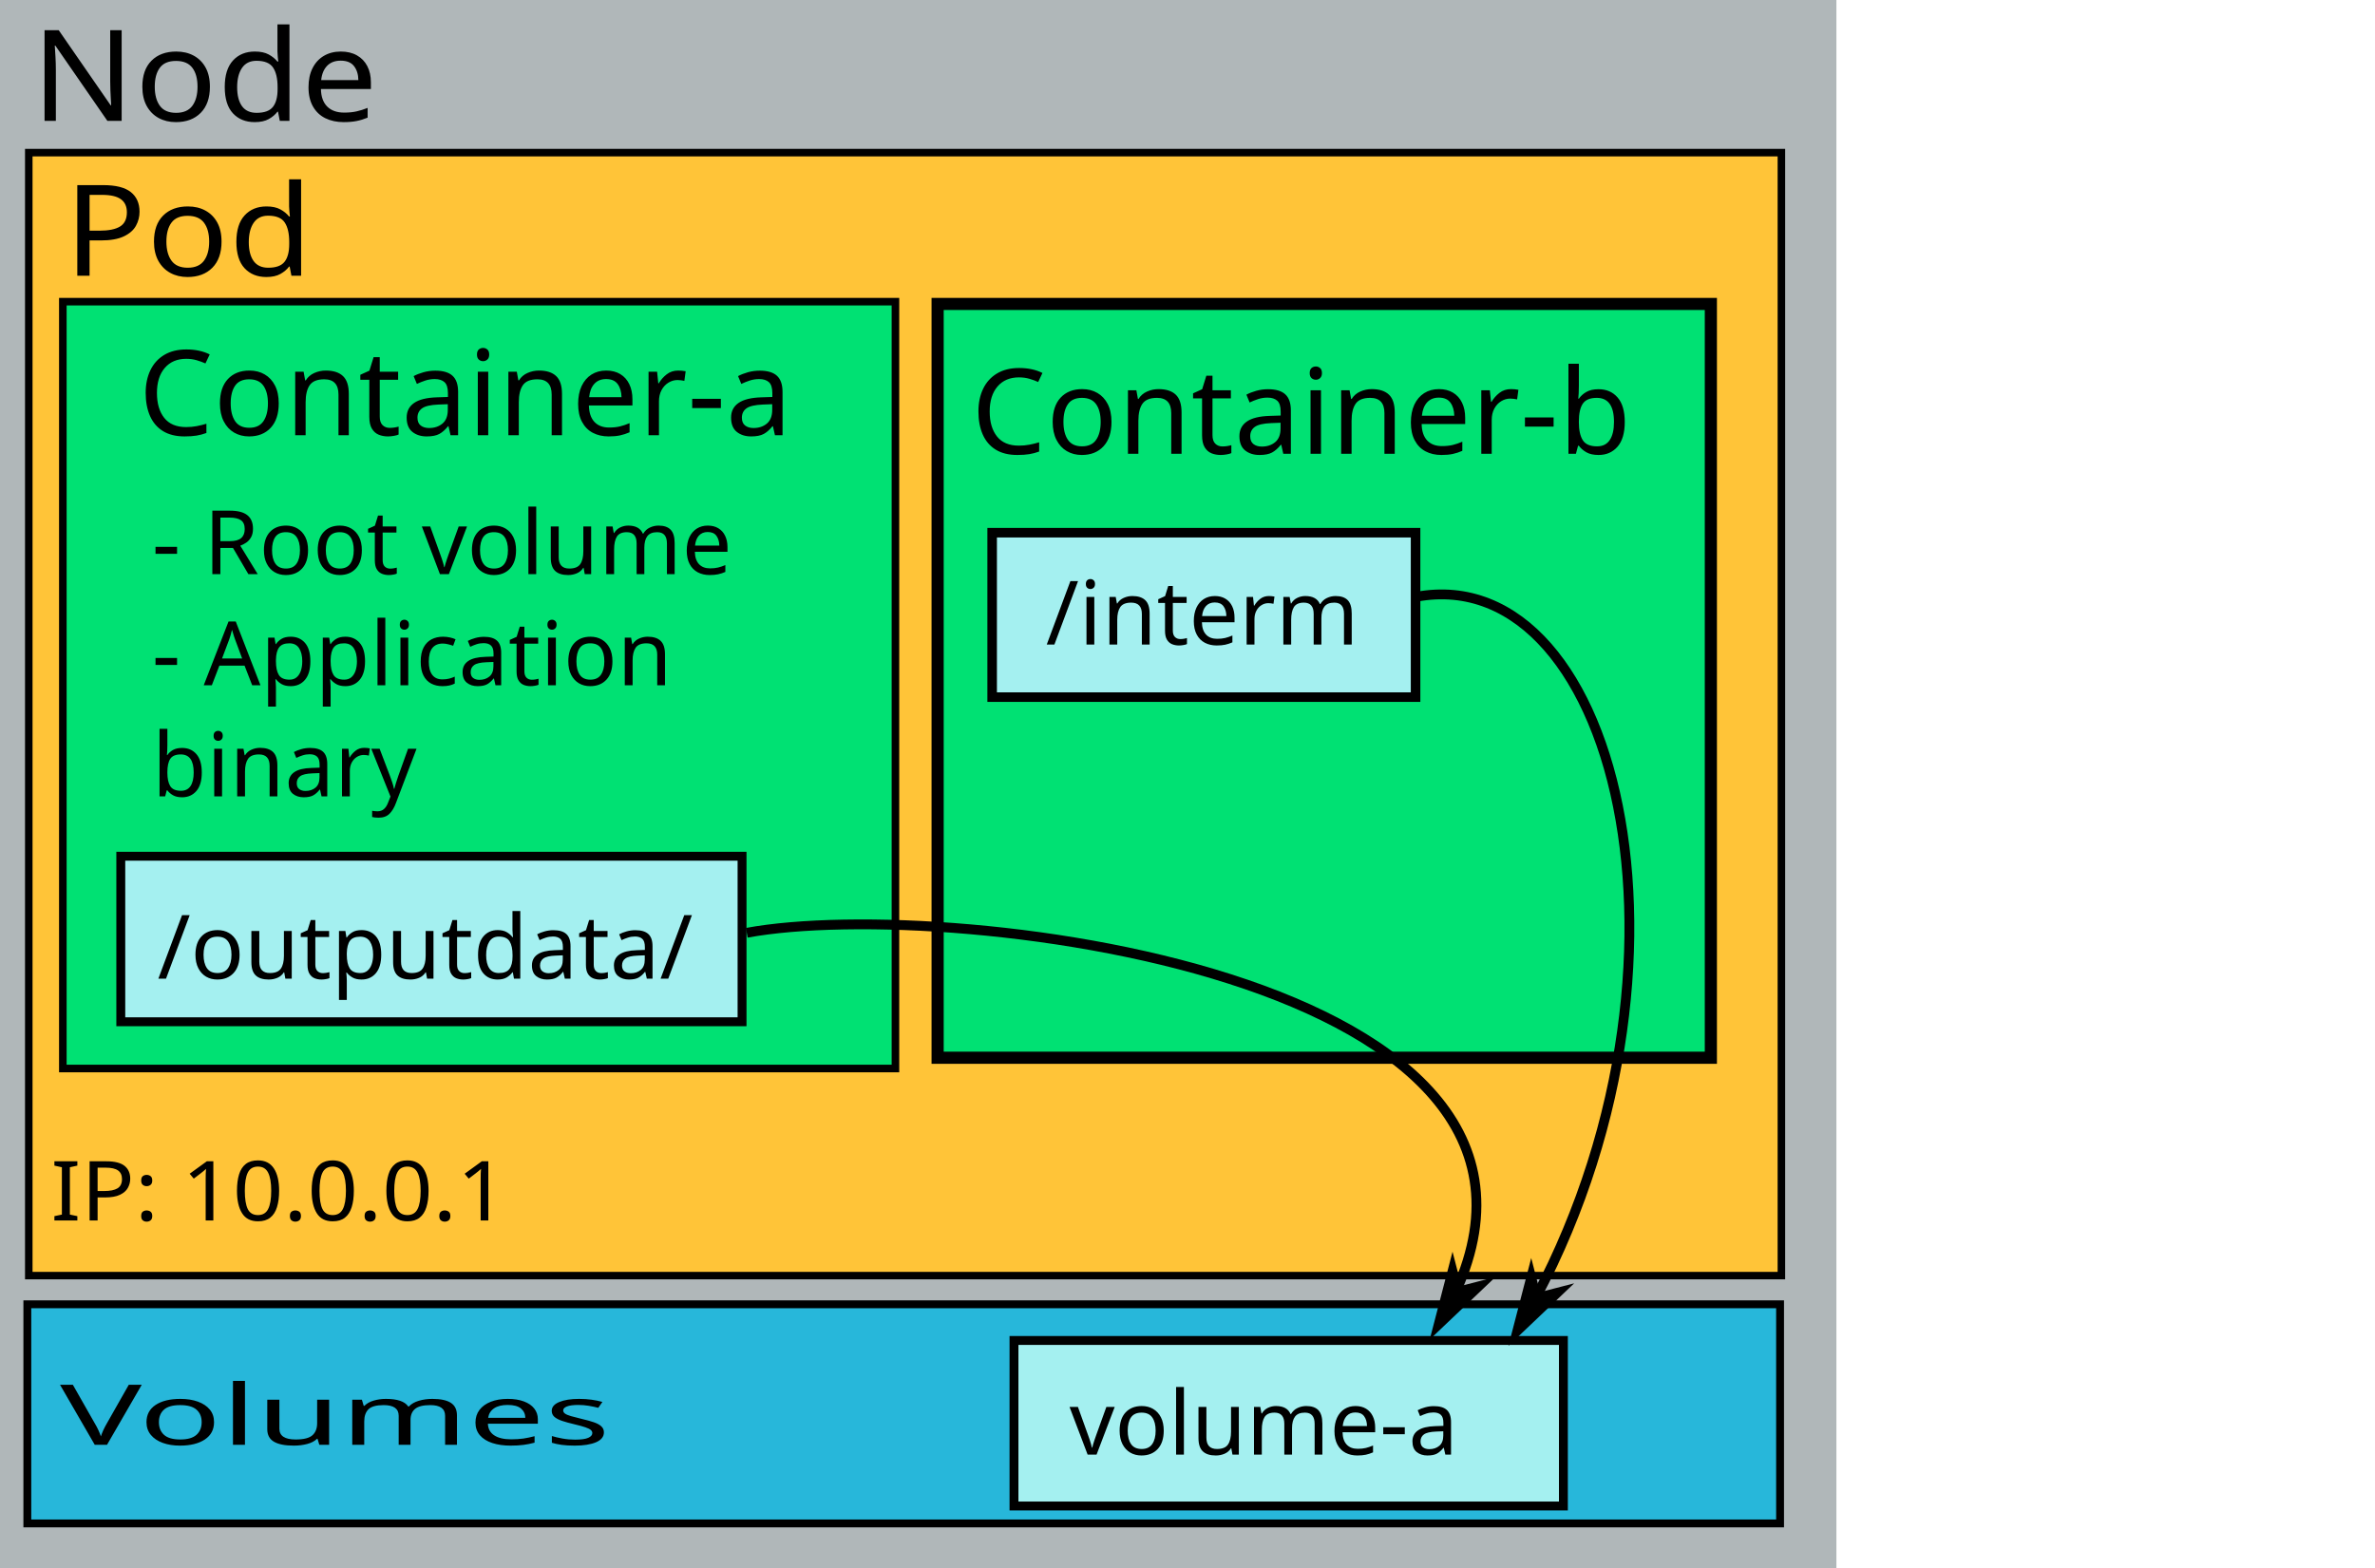
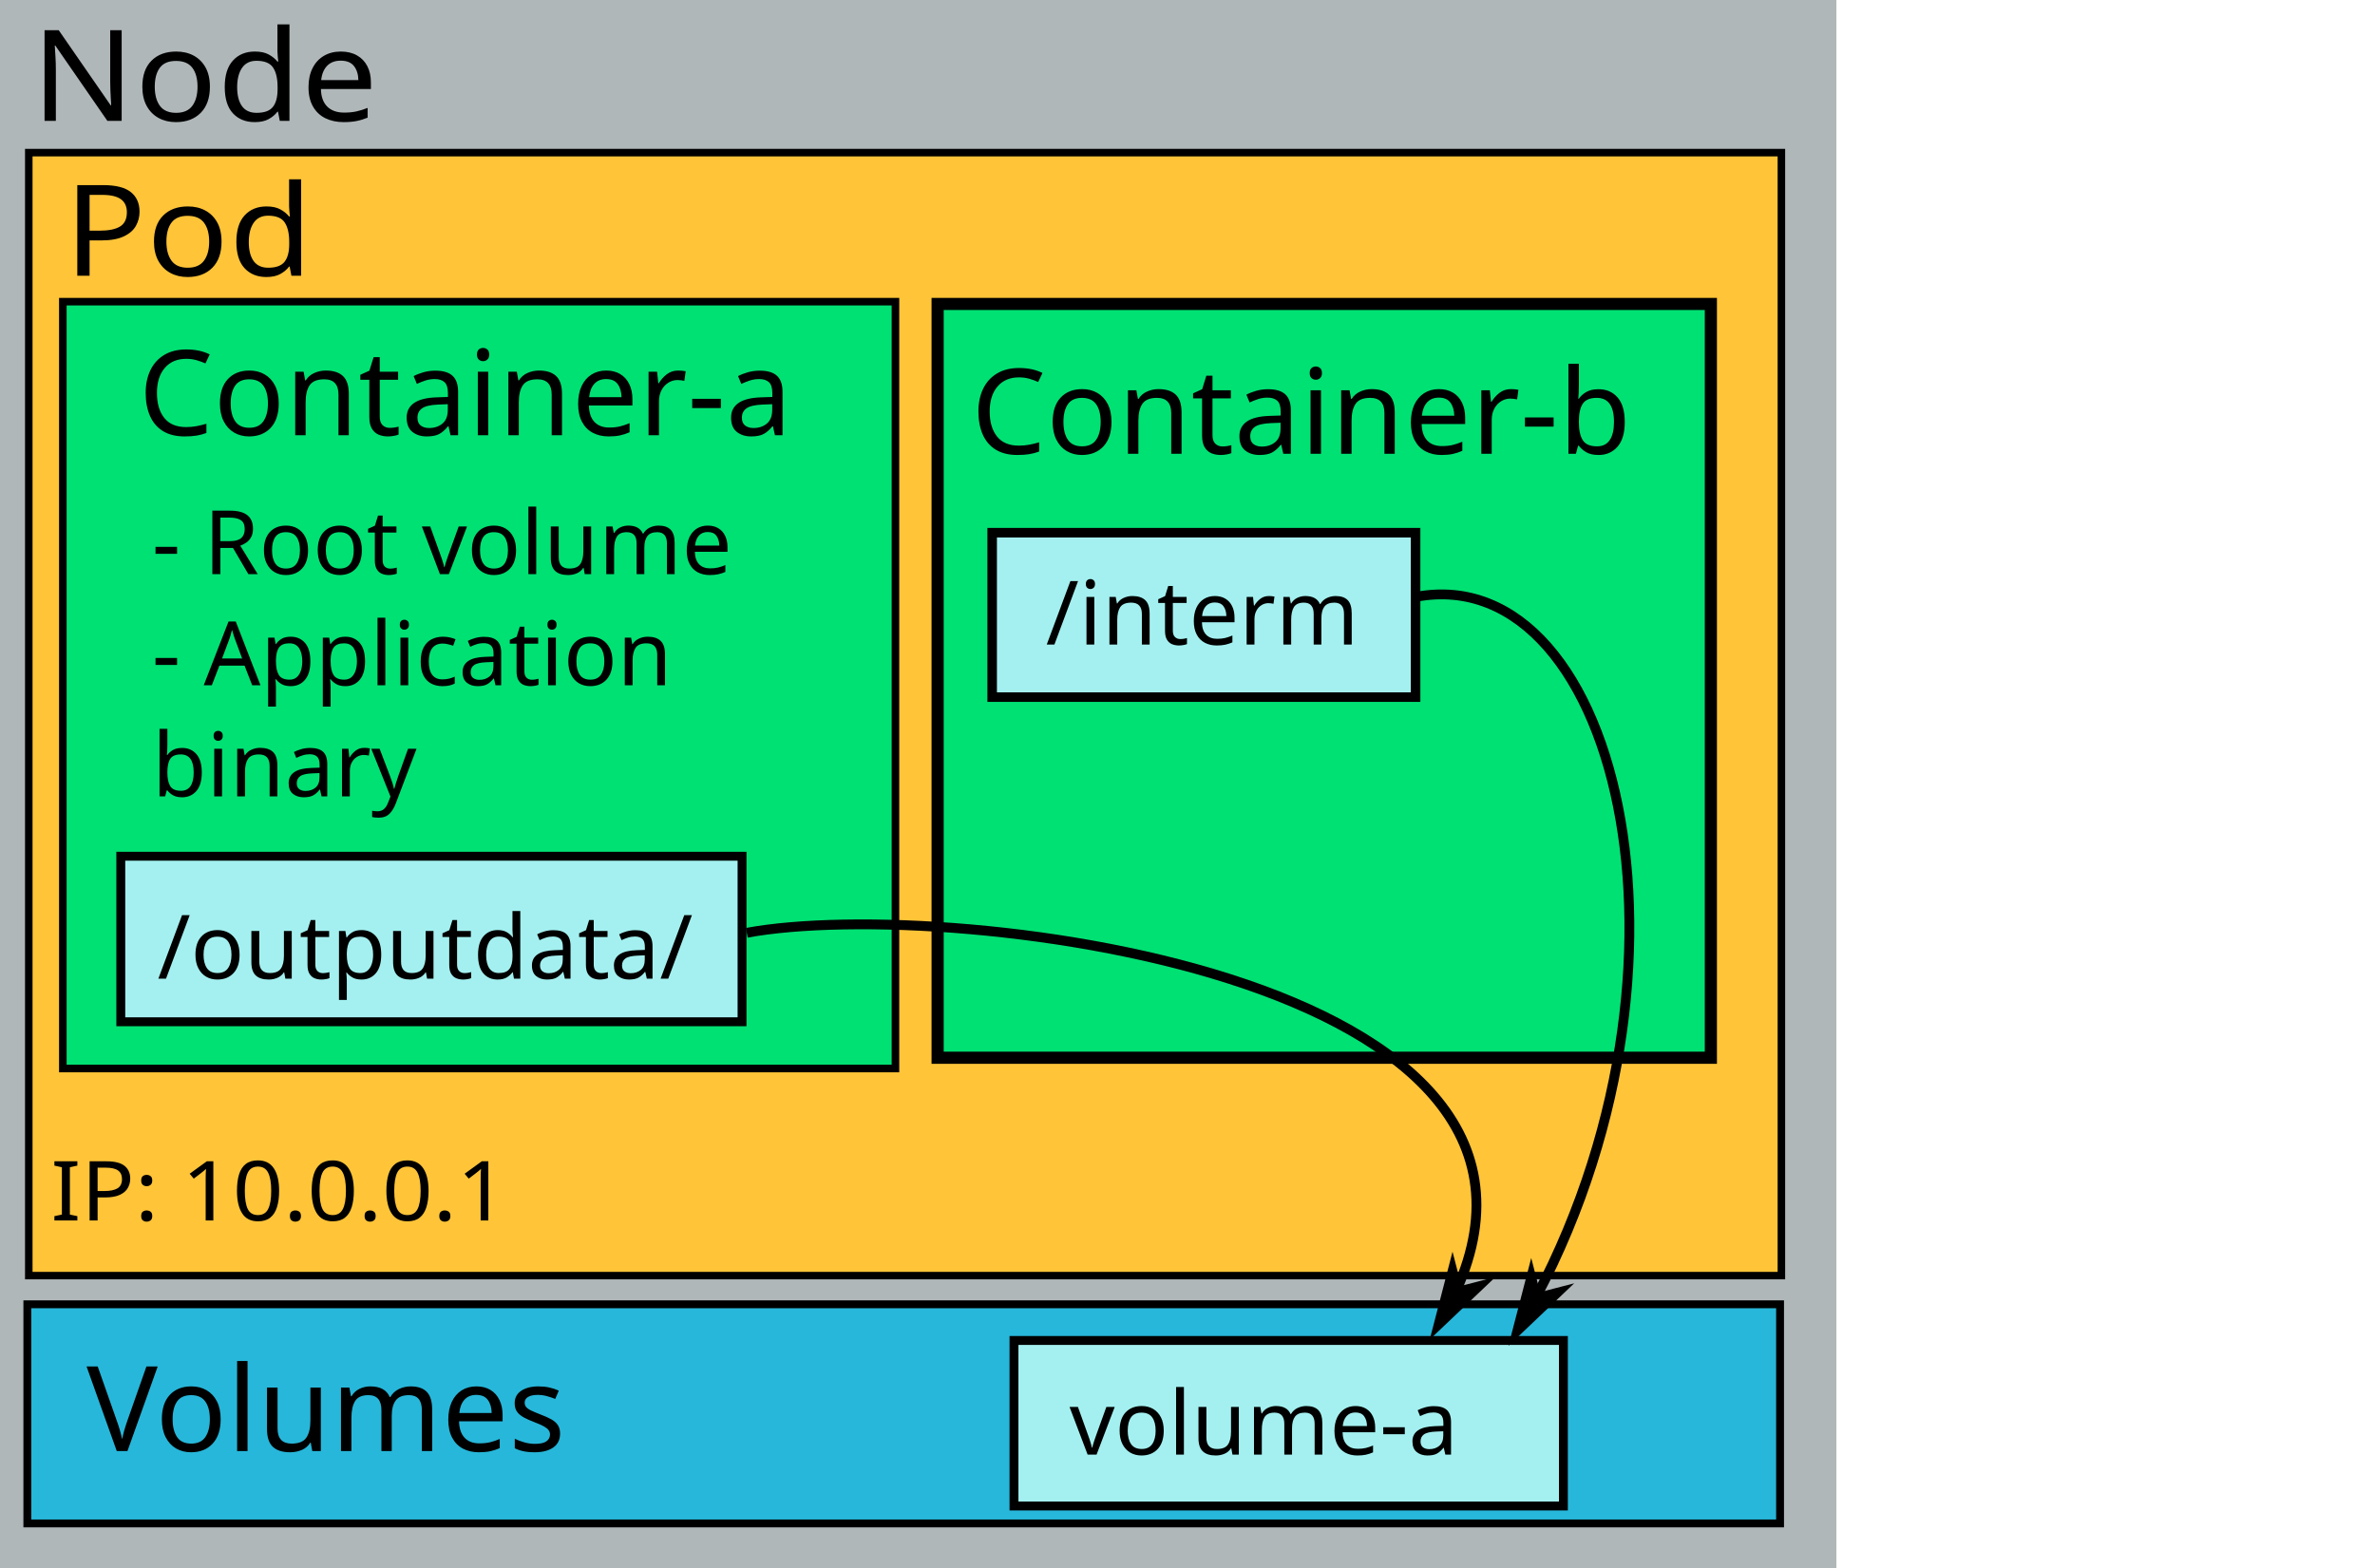
<svg xmlns="http://www.w3.org/2000/svg" width="1068.363" height="705.412" viewBox="0 0 1068.363 705.412" id="svg8507" version="1.1">
  <defs id="defs8509">
    <marker orient="auto" refY="0.0" refX="0.0" id="Arrow1Mend" style="overflow:visible;">
      <path id="path2928" d="M 0.0,0.0 L 5.0,-5.0 L -12.5,0.0 L 5.0,5.0 L 0.0,0.0 z " style="fill-rule:evenodd;stroke:#000000;stroke-width:1pt;stroke-opacity:1;fill:#000000;fill-opacity:1" transform="scale(0.4) rotate(180) translate(10,0)" />
    </marker>
    <marker orient="auto" refY="0.0" refX="0.0" id="Arrow1Lend" style="overflow:visible;">
      <path id="path2922" d="M 0.0,0.0 L 5.0,-5.0 L -12.5,0.0 L 5.0,5.0 L 0.0,0.0 z " style="fill-rule:evenodd;stroke:#000000;stroke-width:1pt;stroke-opacity:1;fill:#000000;fill-opacity:1" transform="scale(0.8) rotate(180) translate(12.5,0)" />
    </marker>
    <marker style="overflow:visible" id="marker8633" refX="0" refY="0" orient="auto">
      <path transform="matrix(-0.2,0,0,-0.2,-1.2,0)" style="fill:#000000;fill-opacity:1;fill-rule:evenodd;stroke:#000000;stroke-width:1pt;stroke-opacity:1" d="M 0,0 5,-5 -12.5,0 5,5 Z" id="path8631" />
    </marker>
    <marker orient="auto" refY="0" refX="0" id="marker7788" style="overflow:visible">
      <path id="path7786" d="M 0,0 5,-5 -12.5,0 5,5 Z" style="fill:#000000;fill-opacity:1;fill-rule:evenodd;stroke:#000000;stroke-width:1pt;stroke-opacity:1" transform="matrix(-0.2,0,0,-0.2,-1.2,0)" />
    </marker>
    <marker style="overflow:visible" id="marker6870" refX="0" refY="0" orient="auto">
      <path transform="matrix(-0.2,0,0,-0.2,-1.2,0)" style="fill:#000000;fill-opacity:1;fill-rule:evenodd;stroke:#000000;stroke-width:1pt;stroke-opacity:1" d="M 0,0 5,-5 -12.5,0 5,5 Z" id="path6868" />
    </marker>
    <marker orient="auto" refY="0" refX="0" id="Arrow1Send" style="overflow:visible">
      <path id="path6935" d="M 0,0 5,-5 -12.5,0 5,5 Z" style="fill:#000000;fill-opacity:1;fill-rule:evenodd;stroke:#000000;stroke-width:1pt;stroke-opacity:1" transform="matrix(-0.2,0,0,-0.2,-1.2,0)" />
    </marker>
    <marker orient="auto" refY="0" refX="0" id="TriangleOutM" style="overflow:visible">
      <path id="path7065" d="M 5.77,0 -2.88,5 V -5 Z" style="fill:#000000;fill-opacity:1;fill-rule:evenodd;stroke:#000000;stroke-width:1pt;stroke-opacity:1" transform="scale(0.4)" />
    </marker>
    <filter style="color-interpolation-filters:sRGB;" id="filter542">
      <feGaussianBlur stdDeviation="15 15" result="blur" id="feGaussianBlur540" />
    </filter>
    <marker orient="auto" refY="0" refX="0" id="Arrow1Lend-9" style="overflow:visible">
      <path id="path2922-9" d="M 0,0 5,-5 -12.5,0 5,5 Z" style="fill:#000000;fill-opacity:1;fill-rule:evenodd;stroke:#000000;stroke-width:1pt;stroke-opacity:1" transform="matrix(-0.8,0,0,-0.8,-10,0)" />
    </marker>
    <marker orient="auto" refY="0" refX="0" id="Arrow1Mend-2" style="overflow:visible">
      <path id="path2928-0" d="M 0,0 5,-5 -12.5,0 5,5 Z" style="fill:#000000;fill-opacity:1;fill-rule:evenodd;stroke:#000000;stroke-width:1pt;stroke-opacity:1" transform="matrix(-0.4,0,0,-0.4,-4,0)" />
    </marker>
  </defs>
  <g id="layer2" transform="translate(-45.48615,-217.647)" />
  <g id="layer1" transform="translate(-45.48615,-190.0092)">
    <rect style="fill:#b0b7b9;fill-opacity:1;stroke-width:4.351;stroke-linecap:round;stroke-linejoin:miter;stroke-miterlimit:2.6;stroke-dasharray:none" id="rect7393" width="827.774" height="712.665" x="43.793" y="189.528" rx="0" ry="0" />
    <rect style="fill:#ffc438;fill-opacity:1;stroke:#000000;stroke-width:3.385;stroke-linecap:round;stroke-linejoin:miter;stroke-miterlimit:4;stroke-dasharray:none;stroke-dashoffset:0" id="rect4365-2" width="788.389" height="505.32" x="58.432" y="258.673" />
    <text xml:space="preserve" style="font-style:normal;font-weight:normal;font-size:11.59px;line-height:0%;font-family:sans-serif;letter-spacing:0px;word-spacing:0px;fill:#000000;fill-opacity:1;stroke:none;stroke-width:0.966px;stroke-linecap:butt;stroke-linejoin:miter;stroke-opacity:1" x="66.009" y="765.487" id="text5184-3" transform="scale(1.035584,0.9656391)">
      <tspan id="tspan5186-0" x="66.009" y="765.487" style="font-style:normal;font-variant:normal;font-weight:normal;font-stretch:normal;font-size:38.632px;line-height:125%;font-family:sans-serif;-inkscape-font-specification:sans-serif;text-align:start;writing-mode:lr-tb;text-anchor:start;stroke-width:0.966px">IP: 10.0.0.1</tspan>
    </text>
    <text xml:space="preserve" style="font-style:normal;font-weight:normal;font-size:11.59px;line-height:0%;font-family:sans-serif;letter-spacing:0px;word-spacing:0px;fill:#000000;fill-opacity:1;stroke:none;stroke-width:0.966px;stroke-linecap:butt;stroke-linejoin:miter;stroke-opacity:1" x="57.54" y="253.104" id="text4367-2" transform="scale(1.035676,0.9655533)">
      <tspan x="57.54" y="253.104" style="font-style:normal;font-variant:normal;font-weight:normal;font-stretch:normal;font-size:59.155px;line-height:125%;font-family:sans-serif;-inkscape-font-specification:sans-serif;text-align:start;writing-mode:lr-tb;text-anchor:start;stroke-width:0.966px" id="tspan9415">Node</tspan>
    </text>
    <rect style="fill:#00e173;fill-opacity:1;stroke:#000000;stroke-width:5.465;stroke-linecap:round;stroke-linejoin:miter;stroke-miterlimit:4;stroke-dasharray:none" id="rect4153-2-2-9-2" width="347.829" height="339.196" x="467.266" y="326.773" />
    <rect y="325.746" x="73.751" height="345.06" width="374.54" id="rect8594" style="fill:#00e173;fill-opacity:1;stroke:#000000;stroke-width:3.411;stroke-linecap:round;stroke-linejoin:miter;stroke-miterlimit:4;stroke-dasharray:none" />
    <text xml:space="preserve" style="font-style:normal;font-weight:normal;line-height:0%;font-family:sans-serif;letter-spacing:0px;word-spacing:0px;fill:#000000;fill-opacity:1;stroke:none;stroke-width:1px;stroke-linecap:butt;stroke-linejoin:miter;stroke-opacity:1" x="107.761" y="385.888" id="text4291-5-3" transform="scale(1.000089,0.9999111)">
      <tspan style="font-style:normal;font-variant:normal;font-weight:normal;font-stretch:normal;font-size:53.333px;line-height:125%;font-family:sans-serif;-inkscape-font-specification:sans-serif;text-align:start;writing-mode:lr-tb;text-anchor:start" id="tspan4293-6-5" x="107.761" y="385.888">Container-a</tspan>
    </text>
    <rect style="fill:#27b7da;fill-opacity:1;stroke:#000000;stroke-width:3.534;stroke-linecap:round;stroke-linejoin:miter;stroke-miterlimit:4;stroke-dasharray:none" id="rect4153-2-2-9-2-4" width="788.446" height="98.616" x="57.781" y="776.885" ry="0" />
-     <text xml:space="preserve" style="font-style:normal;font-weight:normal;font-size:9.429px;line-height:0%;font-family:sans-serif;letter-spacing:0px;word-spacing:0px;fill:#000000;fill-opacity:1;stroke:none;stroke-width:0.786px;stroke-linecap:butt;stroke-linejoin:miter;stroke-opacity:1" x="56.953" y="1069.311" id="text4291-5-3-6" transform="scale(1.272828,0.7856519)">
-       <tspan style="font-style:normal;font-variant:normal;font-weight:normal;font-stretch:normal;font-size:48.125px;line-height:125%;font-family:sans-serif;-inkscape-font-specification:sans-serif;text-align:start;writing-mode:lr-tb;text-anchor:start;stroke-width:0.786px" id="tspan4293-6-5-7" x="56.953" y="1069.311">Volumes</tspan>
-     </text>
    <text xml:space="preserve" style="font-style:normal;font-weight:normal;font-size:40px;line-height:1.25;font-family:sans-serif;letter-spacing:0px;word-spacing:0px;fill:#000000;fill-opacity:1;stroke:none" x="113.85" y="448.351" id="text4993">
      <tspan x="113.85" y="448.351" id="tspan4995">- Root volume</tspan>
      <tspan x="113.85" y="498.351" id="tspan4999">- Application</tspan>
      <tspan x="113.85" y="548.351" id="tspan5003">binary</tspan>
    </text>
    <text xml:space="preserve" style="font-style:normal;font-weight:normal;font-size:40px;line-height:1.25;font-family:sans-serif;letter-spacing:0px;word-spacing:0px;fill:#000000;fill-opacity:1;stroke:none" x="680.502" y="473.428" id="text5839">
      <tspan id="tspan5837" x="680.502" y="508.819" />
    </text>
    <g id="g8870" transform="translate(-16.9279,128.652)">
      <rect id="rect7452" width="247.147" height="74.483" x="518.543" y="664.522" style="fill:#a4f0f0;fill-opacity:1;stroke:#000000;stroke-width:4;stroke-miterlimit:4;stroke-dasharray:none;stroke-opacity:1" />
      <text id="text5918" y="715.864" x="543.541" style="font-style:normal;font-weight:normal;font-size:40px;line-height:1.25;font-family:sans-serif;letter-spacing:0px;word-spacing:0px;fill:#000000;fill-opacity:1;stroke:none" xml:space="preserve">
        <tspan y="715.864" x="543.541" id="tspan5916">volume-a</tspan>
      </text>
    </g>
    <g id="g8875" transform="translate(-10.54986,-137.116)">
      <rect id="rect7456" width="279.466" height="74.483" x="110.372" y="712.401" style="fill:#a4f0f0;fill-opacity:1;stroke:#000000;stroke-width:4;stroke-miterlimit:4;stroke-dasharray:none;stroke-opacity:1" />
      <text id="text7466" y="767.48" x="126.88" style="font-style:normal;font-weight:normal;font-size:40px;line-height:1.25;font-family:sans-serif;letter-spacing:0px;word-spacing:0px;fill:#000000;fill-opacity:1;stroke:none" xml:space="preserve">
        <tspan y="767.48" x="126.88" id="tspan7464">/outputdata/</tspan>
      </text>
    </g>
    <text transform="scale(1.000089,0.9999111)" id="text8598" y="394.239" x="482.33" style="font-style:normal;font-weight:normal;line-height:0%;font-family:sans-serif;letter-spacing:0px;word-spacing:0px;fill:#000000;fill-opacity:1;stroke:none;stroke-width:1px;stroke-linecap:butt;stroke-linejoin:miter;stroke-opacity:1" xml:space="preserve">
      <tspan y="394.239" x="482.33" id="tspan8596" style="font-style:normal;font-variant:normal;font-weight:normal;font-stretch:normal;font-size:53.333px;line-height:124%;font-family:sans-serif;-inkscape-font-specification:sans-serif;text-align:start;writing-mode:lr-tb;text-anchor:start">Container-b</tspan>
    </text>
    <g id="g2059" transform="translate(-120.1881,10.15674)">
      <rect style="fill:#a4f0f0;fill-opacity:1;stroke:#000000;stroke-width:4.294;stroke-miterlimit:4;stroke-dasharray:none;stroke-opacity:1" y="419.548" x="611.982" height="73.987" width="190.471" id="rect10854" />
      <text xml:space="preserve" style="font-style:normal;font-weight:normal;font-size:40px;line-height:1.25;font-family:sans-serif;letter-spacing:0px;word-spacing:0px;fill:#000000;fill-opacity:1;stroke:none" x="636.134" y="469.893" id="text10858">
        <tspan x="636.134" y="469.893" id="tspan10856">/interm</tspan>
        <tspan id="tspan10864" x="636.134" y="519.893" />
      </text>
    </g>
    <path style="fill:none;fill-rule:evenodd;stroke:#000000;stroke-width:4.417;stroke-linecap:butt;stroke-linejoin:miter;stroke-miterlimit:0.6;stroke-dasharray:none;stroke-opacity:1;marker-mid:url(#Arrow1Lend);marker-end:url(#Arrow1Mend)" d="m 682.58,458.539 c 92.528,-17.109 137.103,174.641 45.869,329.556" id="path10866" />
    <path style="fill:none;fill-rule:evenodd;stroke:#000000;stroke-width:4.417;stroke-linecap:butt;stroke-linejoin:miter;stroke-miterlimit:0.6;stroke-dasharray:none;stroke-opacity:1;marker-mid:url(#Arrow1Lend-9);marker-end:url(#Arrow1Mend-2)" d="M 381.414,609.732 C 473.943,592.623 784.285,630.328 693.051,785.244" id="path10866-5" />
    <text xml:space="preserve" style="font-style:normal;font-weight:normal;font-size:11.59px;line-height:0%;font-family:sans-serif;letter-spacing:0px;word-spacing:0px;fill:#000000;fill-opacity:1;stroke:none;stroke-width:0.966px;stroke-linecap:butt;stroke-linejoin:miter;stroke-opacity:1" x="71.76" y="325.287" id="text4367-2-8" transform="scale(1.035676,0.9655533)">
      <tspan x="71.76" y="325.287" style="font-style:normal;font-variant:normal;font-weight:normal;font-stretch:normal;font-size:59.155px;line-height:125%;font-family:sans-serif;-inkscape-font-specification:sans-serif;text-align:start;writing-mode:lr-tb;text-anchor:start;stroke-width:0.966px" id="tspan9415-0">Pod</tspan>
    </text>
+     <text xml:space="preserve" style="font-style:normal;font-weight:normal;font-size:40px;line-height:1.25;font-family:sans-serif;letter-spacing:0px;word-spacing:0px;fill:#000000;fill-opacity:1;stroke:none" x="84.42" y="842.945" id="text7029">
+       <tspan id="tspan7027" x="84.42" y="842.945" style="font-style:normal;font-variant:normal;font-weight:normal;font-stretch:normal;font-size:53.333px;font-family:sans-serif;-inkscape-font-specification:'sans-serif, Normal';font-variant-ligatures:normal;font-variant-caps:normal;font-variant-numeric:normal;font-feature-settings:normal;text-align:start;writing-mode:lr-tb;text-anchor:start">Volumes</tspan>
+     </text>
  </g>
</svg>
